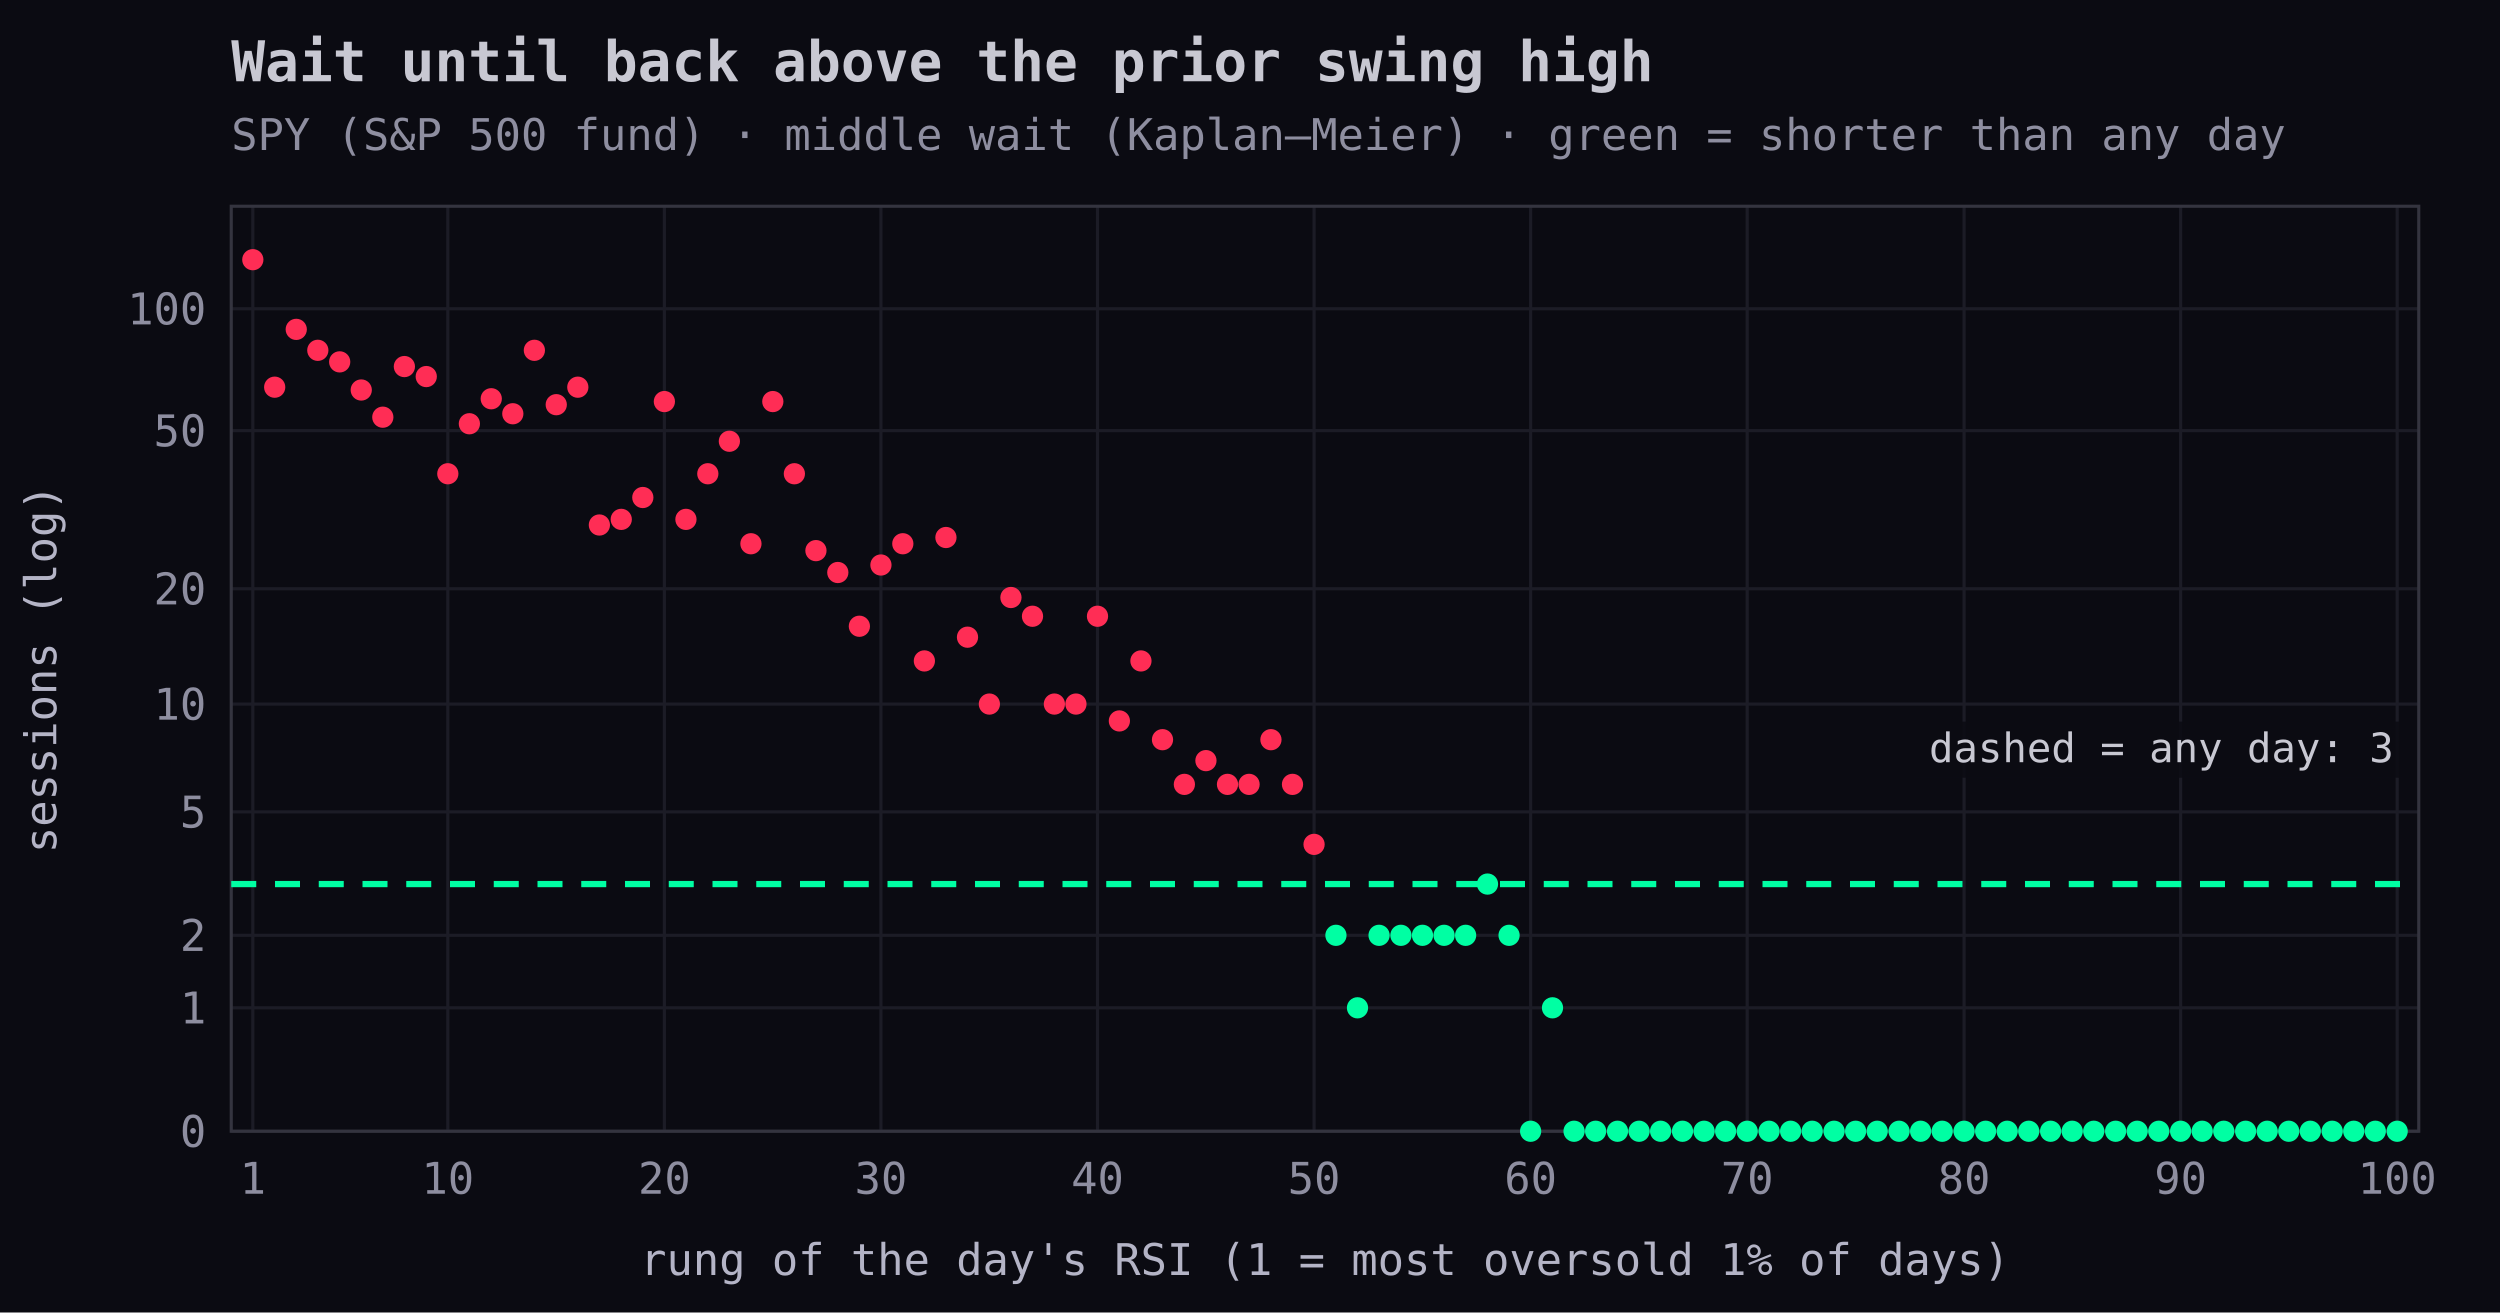
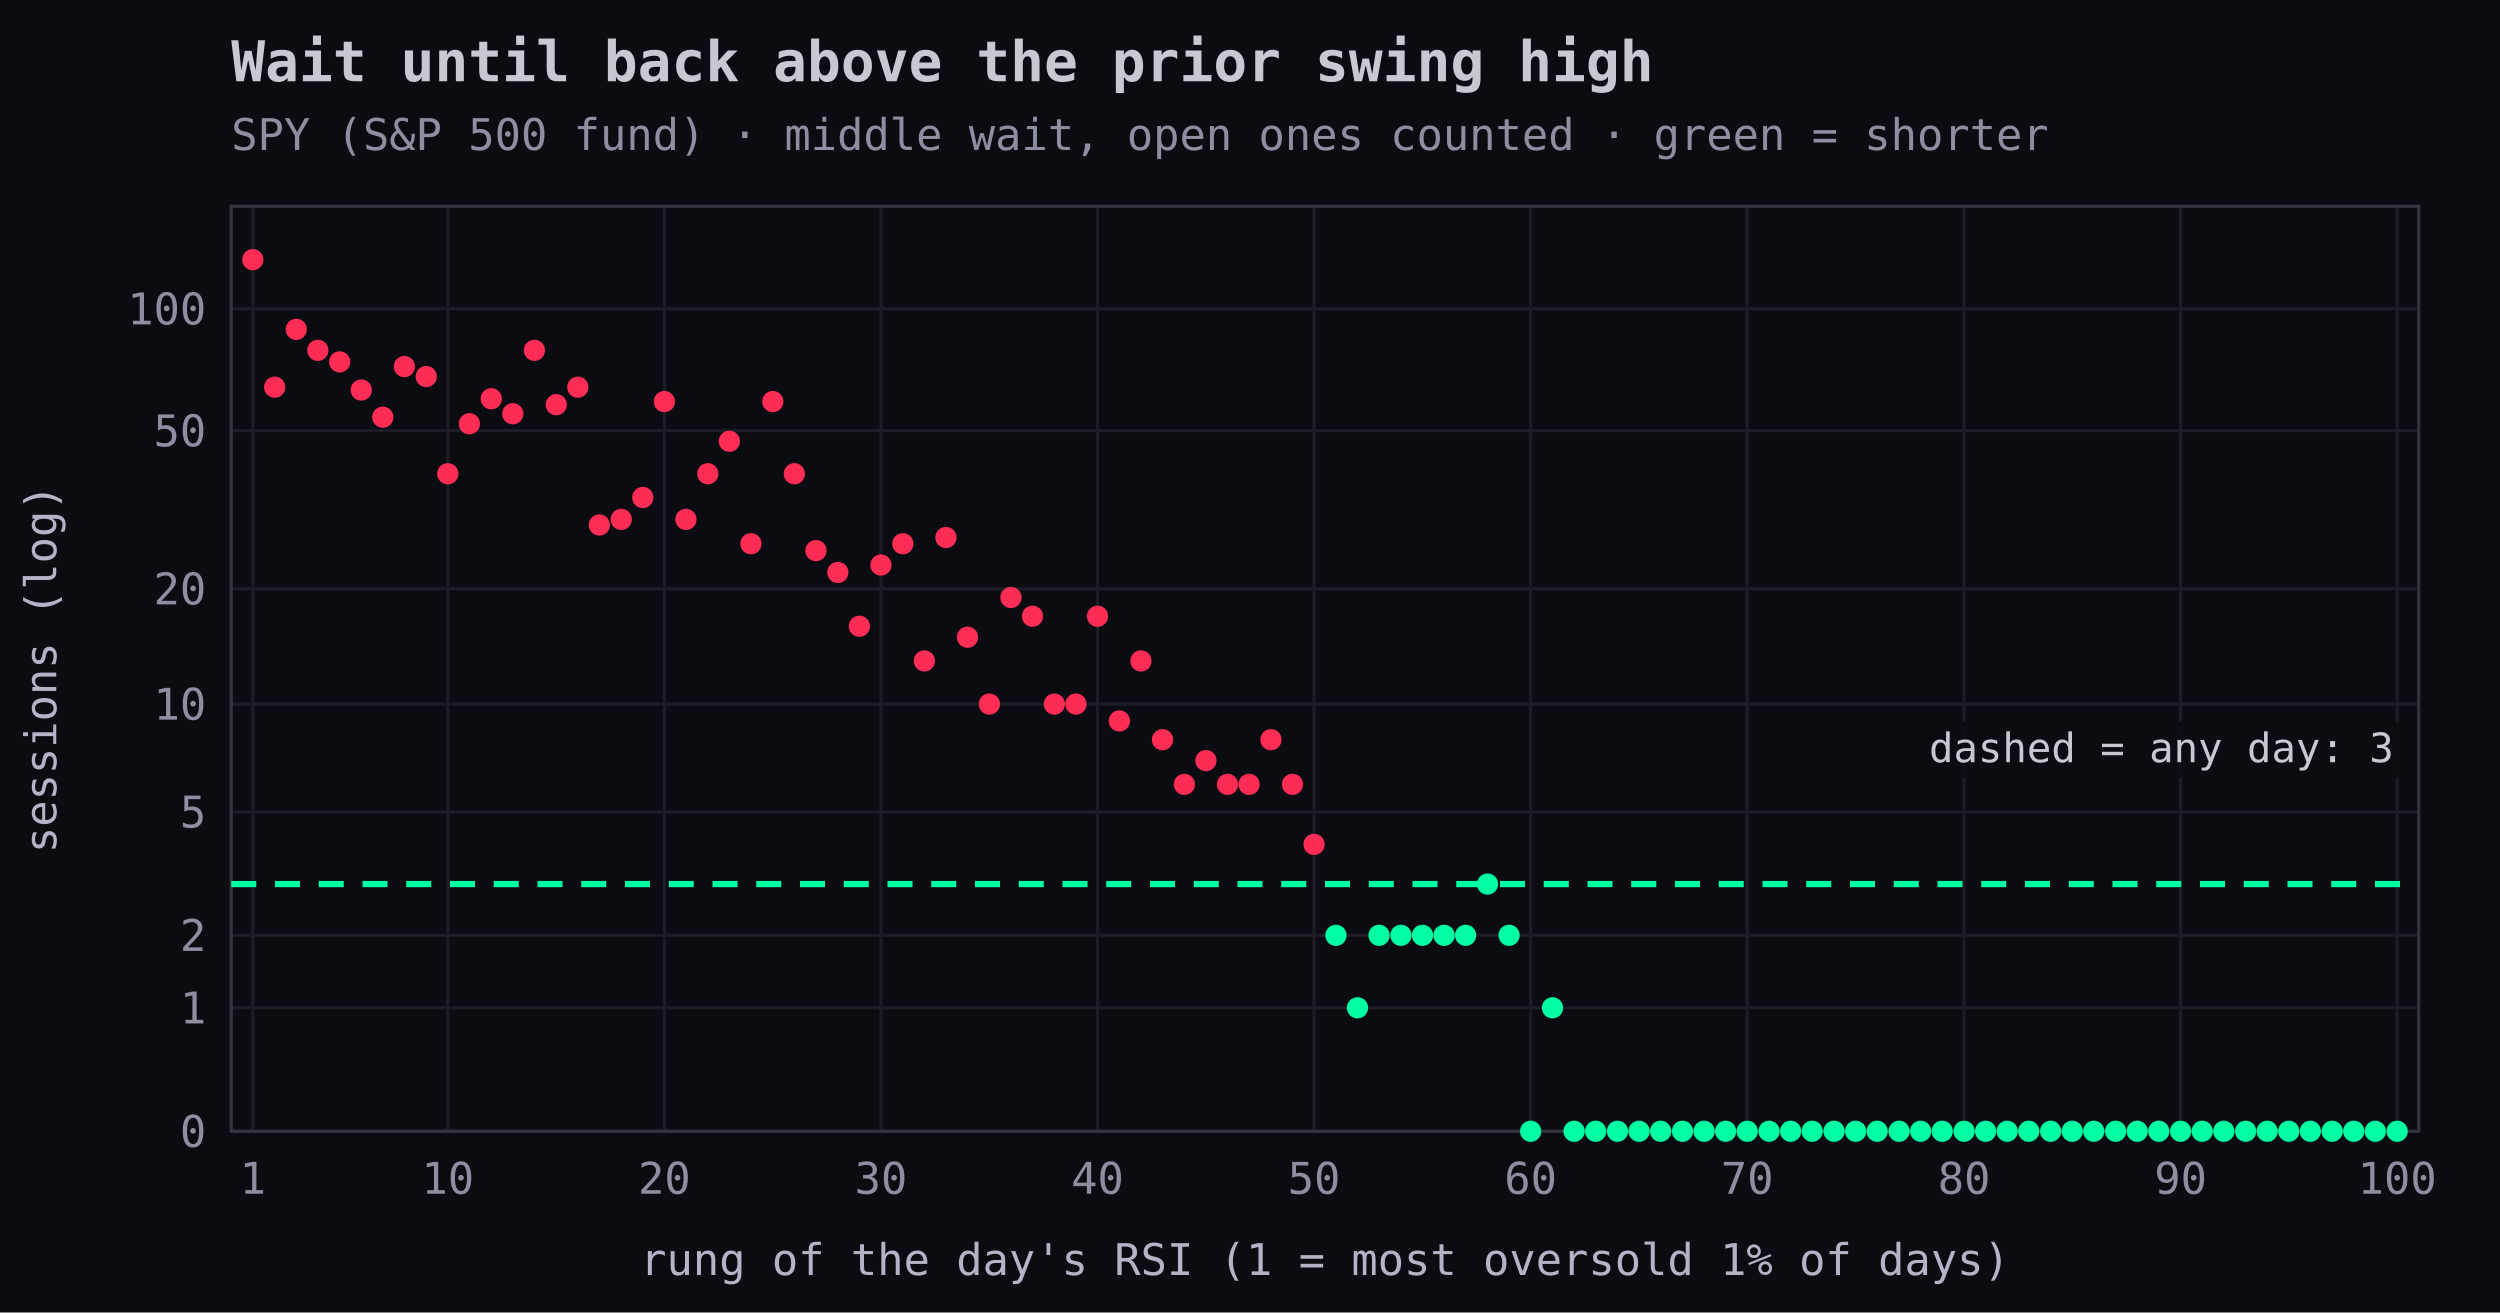
<svg xmlns="http://www.w3.org/2000/svg" viewBox="0 0 800 420" width="800" height="420" font-family="ui-monospace,SFMono-Regular,Menlo,monospace">
  <rect width="800" height="420" fill="#0B0B12" />
  <text x="74" y="26" font-size="18" fill="#C8C8D2" font-weight="600">Wait until back above the prior swing high</text>
-   <text x="74" y="48" font-size="14" fill="#8E8EA0">SPY (S&amp;P 500 fund) · middle wait (Kaplan–Meier) · green = shorter than any day</text>
+   <text x="74" y="48" font-size="14" fill="#8E8EA0">SPY (S&amp;P 500 fund) · middle wait, open ones counted · green = shorter</text>
  <line x1="74" x2="774" y1="362.0" y2="362.0" stroke="#1C1C26" />
  <text x="66" y="367.0" font-size="14" fill="#8E8EA0" text-anchor="end">0</text>
  <line x1="74" x2="774" y1="322.5" y2="322.5" stroke="#1C1C26" />
  <text x="66" y="327.5" font-size="14" fill="#8E8EA0" text-anchor="end">1</text>
  <line x1="74" x2="774" y1="299.3" y2="299.3" stroke="#1C1C26" />
  <text x="66" y="304.3" font-size="14" fill="#8E8EA0" text-anchor="end">2</text>
  <line x1="74" x2="774" y1="259.8" y2="259.8" stroke="#1C1C26" />
  <text x="66" y="264.8" font-size="14" fill="#8E8EA0" text-anchor="end">5</text>
  <line x1="74" x2="774" y1="225.3" y2="225.3" stroke="#1C1C26" />
  <text x="66" y="230.3" font-size="14" fill="#8E8EA0" text-anchor="end">10</text>
  <line x1="74" x2="774" y1="188.4" y2="188.4" stroke="#1C1C26" />
  <text x="66" y="193.4" font-size="14" fill="#8E8EA0" text-anchor="end">20</text>
  <line x1="74" x2="774" y1="137.8" y2="137.8" stroke="#1C1C26" />
  <text x="66" y="142.8" font-size="14" fill="#8E8EA0" text-anchor="end">50</text>
  <line x1="74" x2="774" y1="98.8" y2="98.8" stroke="#1C1C26" />
  <text x="66" y="103.8" font-size="14" fill="#8E8EA0" text-anchor="end">100</text>
  <line y1="66" y2="362" x1="80.9" x2="80.9" stroke="#1C1C26" />
  <text y="382" x="80.9" font-size="14" fill="#8E8EA0" text-anchor="middle">1</text>
  <line y1="66" y2="362" x1="143.3" x2="143.3" stroke="#1C1C26" />
  <text y="382" x="143.3" font-size="14" fill="#8E8EA0" text-anchor="middle">10</text>
  <line y1="66" y2="362" x1="212.6" x2="212.6" stroke="#1C1C26" />
  <text y="382" x="212.6" font-size="14" fill="#8E8EA0" text-anchor="middle">20</text>
  <line y1="66" y2="362" x1="281.9" x2="281.9" stroke="#1C1C26" />
  <text y="382" x="281.9" font-size="14" fill="#8E8EA0" text-anchor="middle">30</text>
  <line y1="66" y2="362" x1="351.2" x2="351.2" stroke="#1C1C26" />
  <text y="382" x="351.2" font-size="14" fill="#8E8EA0" text-anchor="middle">40</text>
  <line y1="66" y2="362" x1="420.5" x2="420.5" stroke="#1C1C26" />
  <text y="382" x="420.5" font-size="14" fill="#8E8EA0" text-anchor="middle">50</text>
  <line y1="66" y2="362" x1="489.8" x2="489.8" stroke="#1C1C26" />
  <text y="382" x="489.8" font-size="14" fill="#8E8EA0" text-anchor="middle">60</text>
  <line y1="66" y2="362" x1="559.1" x2="559.1" stroke="#1C1C26" />
  <text y="382" x="559.1" font-size="14" fill="#8E8EA0" text-anchor="middle">70</text>
  <line y1="66" y2="362" x1="628.5" x2="628.5" stroke="#1C1C26" />
  <text y="382" x="628.5" font-size="14" fill="#8E8EA0" text-anchor="middle">80</text>
  <line y1="66" y2="362" x1="697.8" x2="697.8" stroke="#1C1C26" />
  <text y="382" x="697.8" font-size="14" fill="#8E8EA0" text-anchor="middle">90</text>
  <line y1="66" y2="362" x1="767.1" x2="767.1" stroke="#1C1C26" />
  <text y="382" x="767.1" font-size="14" fill="#8E8EA0" text-anchor="middle">100</text>
  <rect x="74" y="66" width="700" height="296" fill="none" stroke="#34343F" />
  <text x="424" y="408" font-size="14" fill="#B4B4C6" text-anchor="middle">rung of the day's RSI (1 = most oversold 1% of days)</text>
  <text transform="translate(18 214) rotate(-90)" font-size="14" fill="#B4B4C6" text-anchor="middle">sessions (log)</text>
  <line x1="74" x2="774" y1="282.9" y2="282.9" stroke="#00FFA3" stroke-width="2" stroke-dasharray="8 6" />
  <circle cx="80.9" cy="83.1" r="3.4" fill="#FF2D55" />
  <circle cx="87.9" cy="123.9" r="3.4" fill="#FF2D55" />
  <circle cx="94.8" cy="105.4" r="3.4" fill="#FF2D55" />
  <circle cx="101.7" cy="112.1" r="3.4" fill="#FF2D55" />
  <circle cx="108.7" cy="115.8" r="3.4" fill="#FF2D55" />
  <circle cx="115.6" cy="124.8" r="3.4" fill="#FF2D55" />
  <circle cx="122.5" cy="133.5" r="3.4" fill="#FF2D55" />
  <circle cx="129.4" cy="117.3" r="3.4" fill="#FF2D55" />
  <circle cx="136.4" cy="120.5" r="3.4" fill="#FF2D55" />
  <circle cx="143.3" cy="151.6" r="3.4" fill="#FF2D55" />
  <circle cx="150.2" cy="135.6" r="3.4" fill="#FF2D55" />
  <circle cx="157.2" cy="127.6" r="3.4" fill="#FF2D55" />
  <circle cx="164.1" cy="132.4" r="3.4" fill="#FF2D55" />
  <circle cx="171.0" cy="112.1" r="3.4" fill="#FF2D55" />
  <circle cx="178.0" cy="129.5" r="3.4" fill="#FF2D55" />
  <circle cx="184.9" cy="123.9" r="3.4" fill="#FF2D55" />
  <circle cx="191.8" cy="168.0" r="3.4" fill="#FF2D55" />
  <circle cx="198.8" cy="166.2" r="3.4" fill="#FF2D55" />
  <circle cx="205.7" cy="159.2" r="3.4" fill="#FF2D55" />
  <circle cx="212.6" cy="128.5" r="3.4" fill="#FF2D55" />
  <circle cx="219.5" cy="166.2" r="3.4" fill="#FF2D55" />
  <circle cx="226.5" cy="151.6" r="3.4" fill="#FF2D55" />
  <circle cx="233.4" cy="141.2" r="3.4" fill="#FF2D55" />
  <circle cx="240.3" cy="174.0" r="3.4" fill="#FF2D55" />
  <circle cx="247.3" cy="128.5" r="3.4" fill="#FF2D55" />
  <circle cx="254.2" cy="151.6" r="3.4" fill="#FF2D55" />
  <circle cx="261.1" cy="176.2" r="3.4" fill="#FF2D55" />
  <circle cx="268.1" cy="183.2" r="3.4" fill="#FF2D55" />
  <circle cx="275.0" cy="200.4" r="3.4" fill="#FF2D55" />
  <circle cx="281.9" cy="180.8" r="3.4" fill="#FF2D55" />
  <circle cx="288.9" cy="174.0" r="3.4" fill="#FF2D55" />
  <circle cx="295.8" cy="211.5" r="3.4" fill="#FF2D55" />
  <circle cx="302.7" cy="172.0" r="3.4" fill="#FF2D55" />
  <circle cx="309.6" cy="203.9" r="3.4" fill="#FF2D55" />
  <circle cx="316.6" cy="225.3" r="3.4" fill="#FF2D55" />
  <circle cx="323.5" cy="191.2" r="3.4" fill="#FF2D55" />
  <circle cx="330.4" cy="197.2" r="3.4" fill="#FF2D55" />
  <circle cx="337.4" cy="225.3" r="3.4" fill="#FF2D55" />
  <circle cx="344.3" cy="225.3" r="3.4" fill="#FF2D55" />
  <circle cx="351.2" cy="197.2" r="3.4" fill="#FF2D55" />
  <circle cx="358.2" cy="230.7" r="3.4" fill="#FF2D55" />
  <circle cx="365.1" cy="211.5" r="3.4" fill="#FF2D55" />
  <circle cx="372.0" cy="236.7" r="3.4" fill="#FF2D55" />
  <circle cx="379.0" cy="251.0" r="3.4" fill="#FF2D55" />
  <circle cx="385.9" cy="243.4" r="3.4" fill="#FF2D55" />
  <circle cx="392.8" cy="251.0" r="3.4" fill="#FF2D55" />
  <circle cx="399.7" cy="251.0" r="3.4" fill="#FF2D55" />
  <circle cx="406.7" cy="236.7" r="3.4" fill="#FF2D55" />
  <circle cx="413.6" cy="251.0" r="3.4" fill="#FF2D55" />
  <circle cx="420.5" cy="270.2" r="3.4" fill="#FF2D55" />
  <circle cx="427.5" cy="299.3" r="3.4" fill="#00FFA3" />
  <circle cx="434.4" cy="322.5" r="3.4" fill="#00FFA3" />
  <circle cx="441.3" cy="299.3" r="3.4" fill="#00FFA3" />
  <circle cx="448.3" cy="299.3" r="3.4" fill="#00FFA3" />
  <circle cx="455.2" cy="299.3" r="3.4" fill="#00FFA3" />
  <circle cx="462.1" cy="299.3" r="3.4" fill="#00FFA3" />
  <circle cx="469.0" cy="299.3" r="3.4" fill="#00FFA3" />
  <circle cx="476.0" cy="282.9" r="3.4" fill="#00FFA3" />
  <circle cx="482.9" cy="299.3" r="3.4" fill="#00FFA3" />
  <circle cx="489.8" cy="362.0" r="3.4" fill="#00FFA3" />
  <circle cx="496.8" cy="322.5" r="3.4" fill="#00FFA3" />
  <circle cx="503.7" cy="362.0" r="3.4" fill="#00FFA3" />
  <circle cx="510.6" cy="362.0" r="3.4" fill="#00FFA3" />
  <circle cx="517.6" cy="362.0" r="3.4" fill="#00FFA3" />
  <circle cx="524.5" cy="362.0" r="3.4" fill="#00FFA3" />
  <circle cx="531.4" cy="362.0" r="3.4" fill="#00FFA3" />
  <circle cx="538.4" cy="362.0" r="3.4" fill="#00FFA3" />
  <circle cx="545.3" cy="362.0" r="3.4" fill="#00FFA3" />
  <circle cx="552.2" cy="362.0" r="3.4" fill="#00FFA3" />
  <circle cx="559.1" cy="362.0" r="3.4" fill="#00FFA3" />
  <circle cx="566.1" cy="362.0" r="3.4" fill="#00FFA3" />
  <circle cx="573.0" cy="362.0" r="3.4" fill="#00FFA3" />
  <circle cx="579.9" cy="362.0" r="3.4" fill="#00FFA3" />
  <circle cx="586.9" cy="362.0" r="3.4" fill="#00FFA3" />
  <circle cx="593.8" cy="362.0" r="3.4" fill="#00FFA3" />
  <circle cx="600.7" cy="362.0" r="3.4" fill="#00FFA3" />
  <circle cx="607.7" cy="362.0" r="3.4" fill="#00FFA3" />
  <circle cx="614.6" cy="362.0" r="3.4" fill="#00FFA3" />
  <circle cx="621.5" cy="362.0" r="3.4" fill="#00FFA3" />
  <circle cx="628.5" cy="362.0" r="3.4" fill="#00FFA3" />
  <circle cx="635.4" cy="362.0" r="3.4" fill="#00FFA3" />
  <circle cx="642.3" cy="362.0" r="3.4" fill="#00FFA3" />
  <circle cx="649.2" cy="362.0" r="3.4" fill="#00FFA3" />
  <circle cx="656.2" cy="362.0" r="3.4" fill="#00FFA3" />
  <circle cx="663.1" cy="362.0" r="3.4" fill="#00FFA3" />
  <circle cx="670.0" cy="362.0" r="3.4" fill="#00FFA3" />
  <circle cx="677.0" cy="362.0" r="3.4" fill="#00FFA3" />
  <circle cx="683.9" cy="362.0" r="3.4" fill="#00FFA3" />
  <circle cx="690.8" cy="362.0" r="3.4" fill="#00FFA3" />
  <circle cx="697.8" cy="362.0" r="3.4" fill="#00FFA3" />
  <circle cx="704.7" cy="362.0" r="3.4" fill="#00FFA3" />
  <circle cx="711.6" cy="362.0" r="3.4" fill="#00FFA3" />
  <circle cx="718.6" cy="362.0" r="3.4" fill="#00FFA3" />
  <circle cx="725.5" cy="362.0" r="3.4" fill="#00FFA3" />
  <circle cx="732.4" cy="362.0" r="3.4" fill="#00FFA3" />
  <circle cx="739.3" cy="362.0" r="3.4" fill="#00FFA3" />
  <circle cx="746.3" cy="362.0" r="3.4" fill="#00FFA3" />
  <circle cx="753.2" cy="362.0" r="3.4" fill="#00FFA3" />
  <circle cx="760.1" cy="362.0" r="3.4" fill="#00FFA3" />
  <circle cx="767.1" cy="362.0" r="3.4" fill="#00FFA3" />
  <rect x="612.3" y="230.9" width="156.7" height="18" fill="#0B0B12" opacity="0.85" />
  <text x="766.0" y="243.9" font-size="13" fill="#C8C8D2" text-anchor="end">dashed = any day: 3</text>
</svg>
